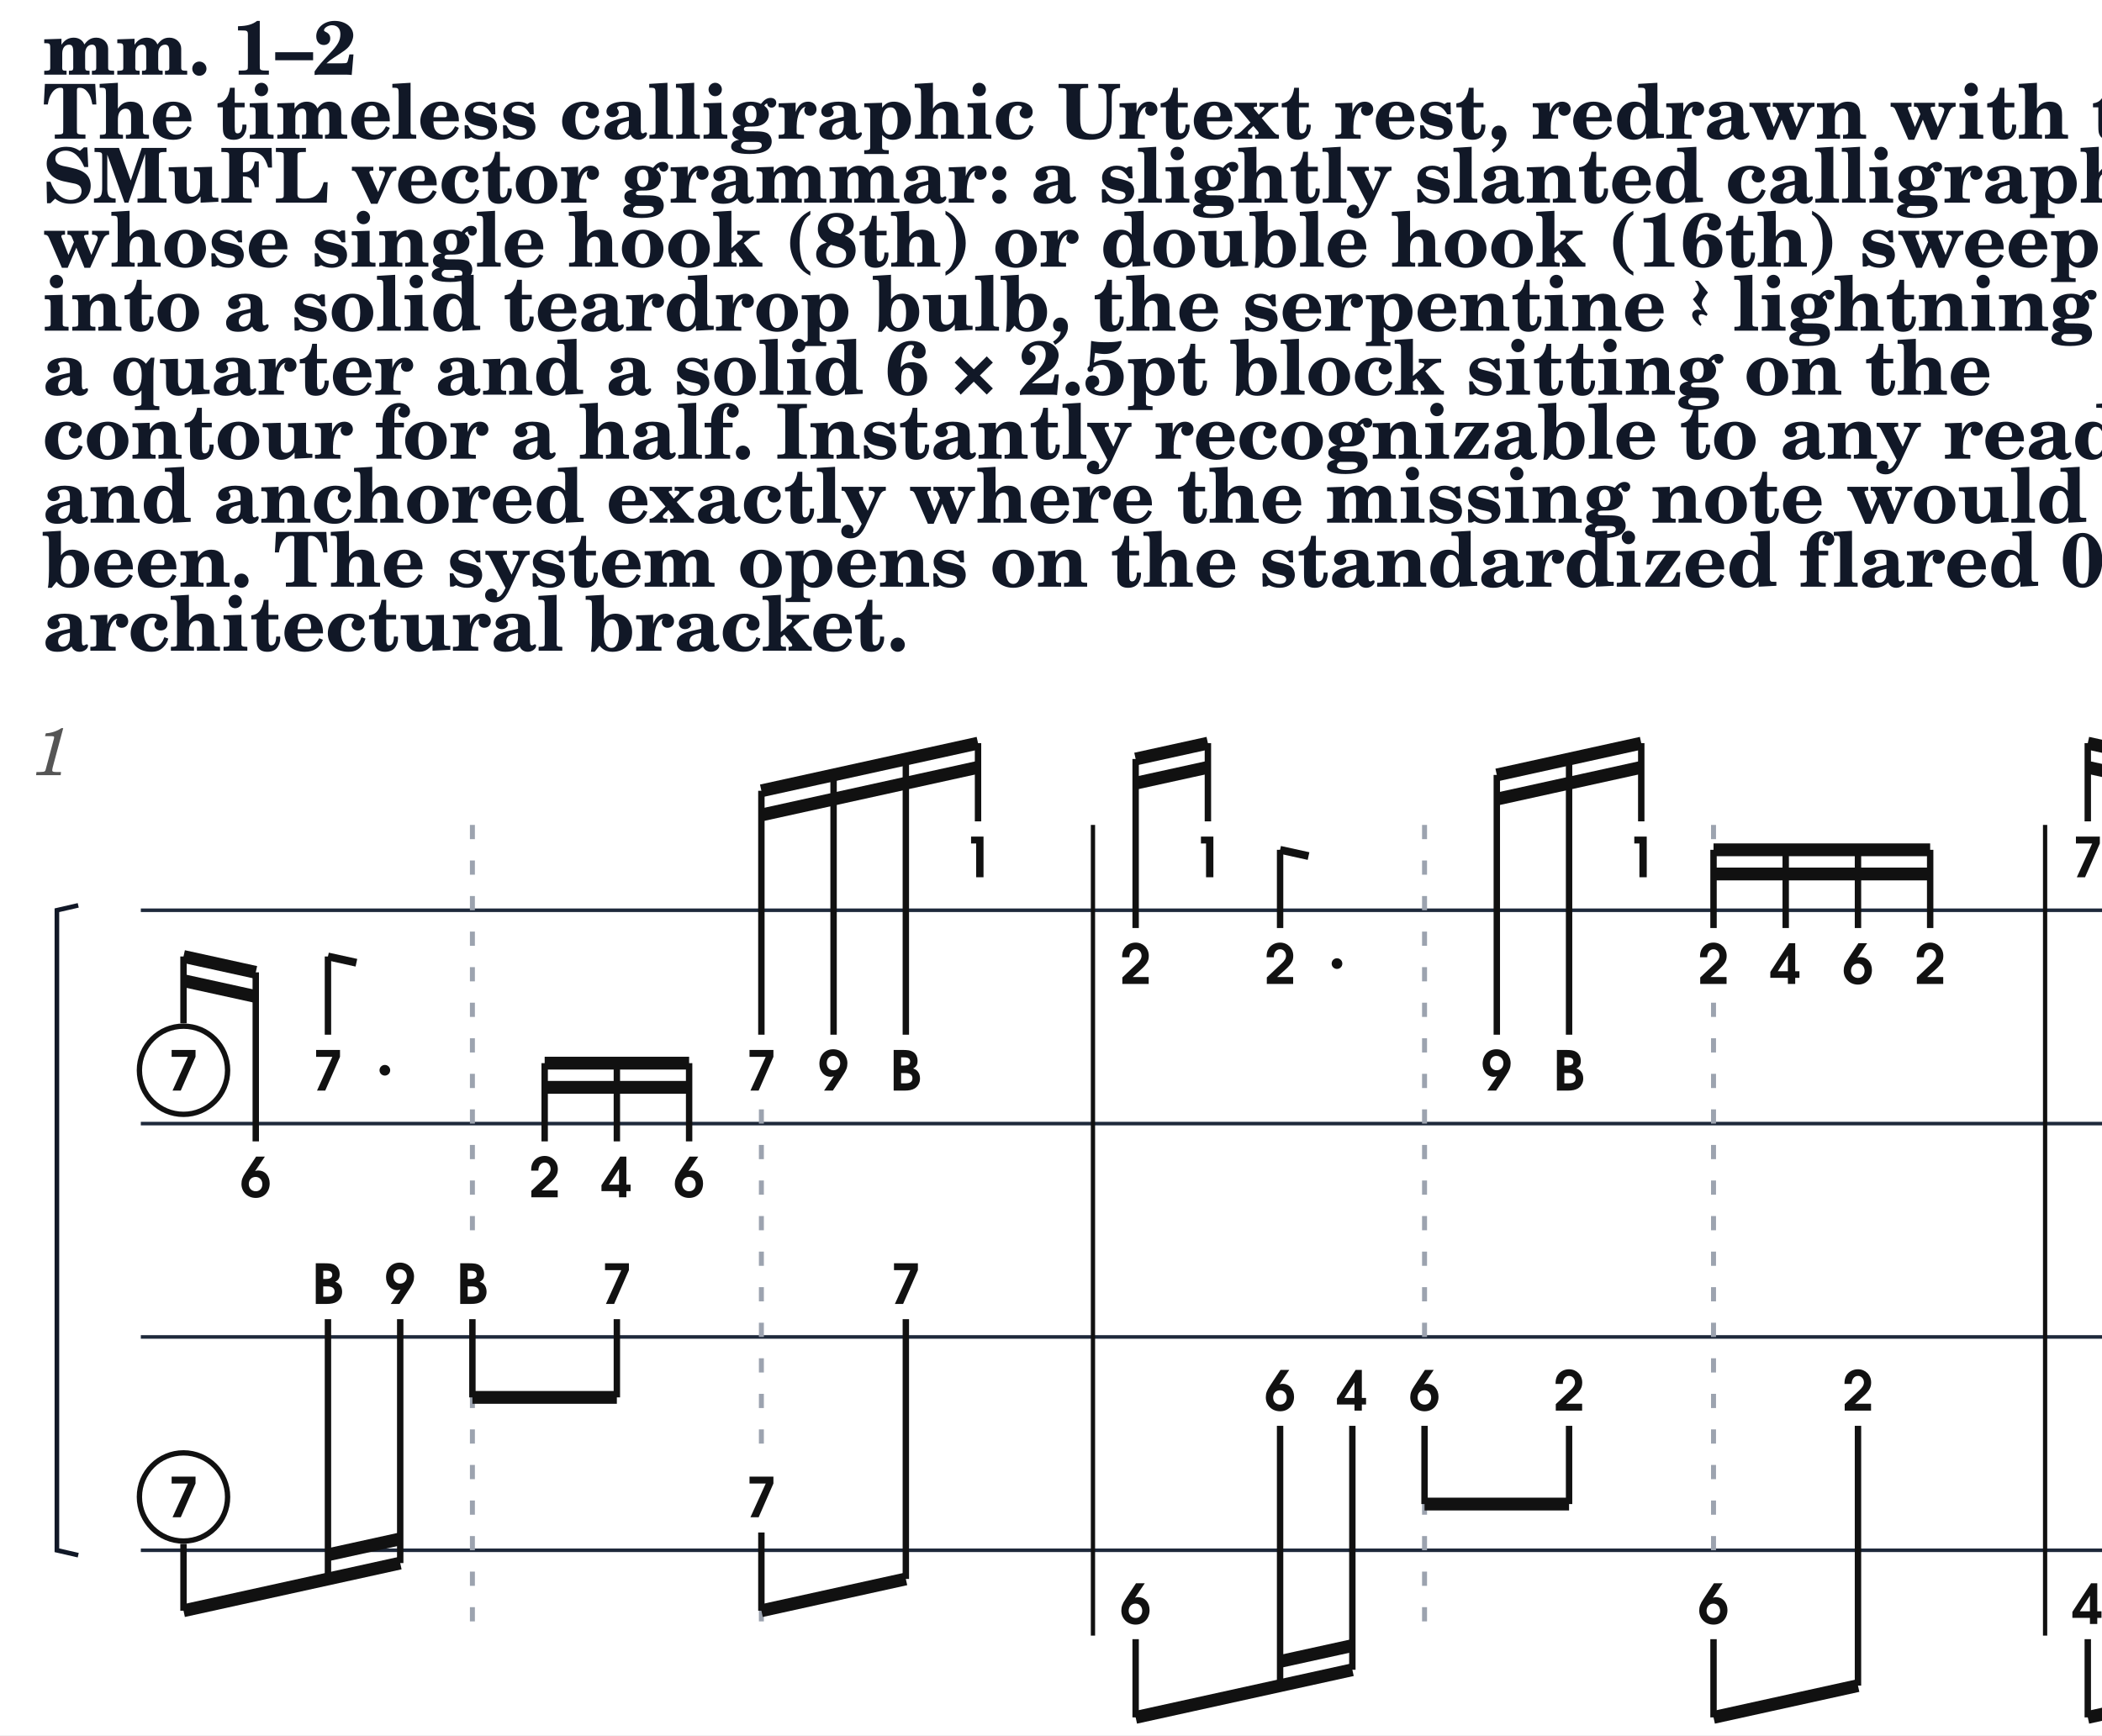
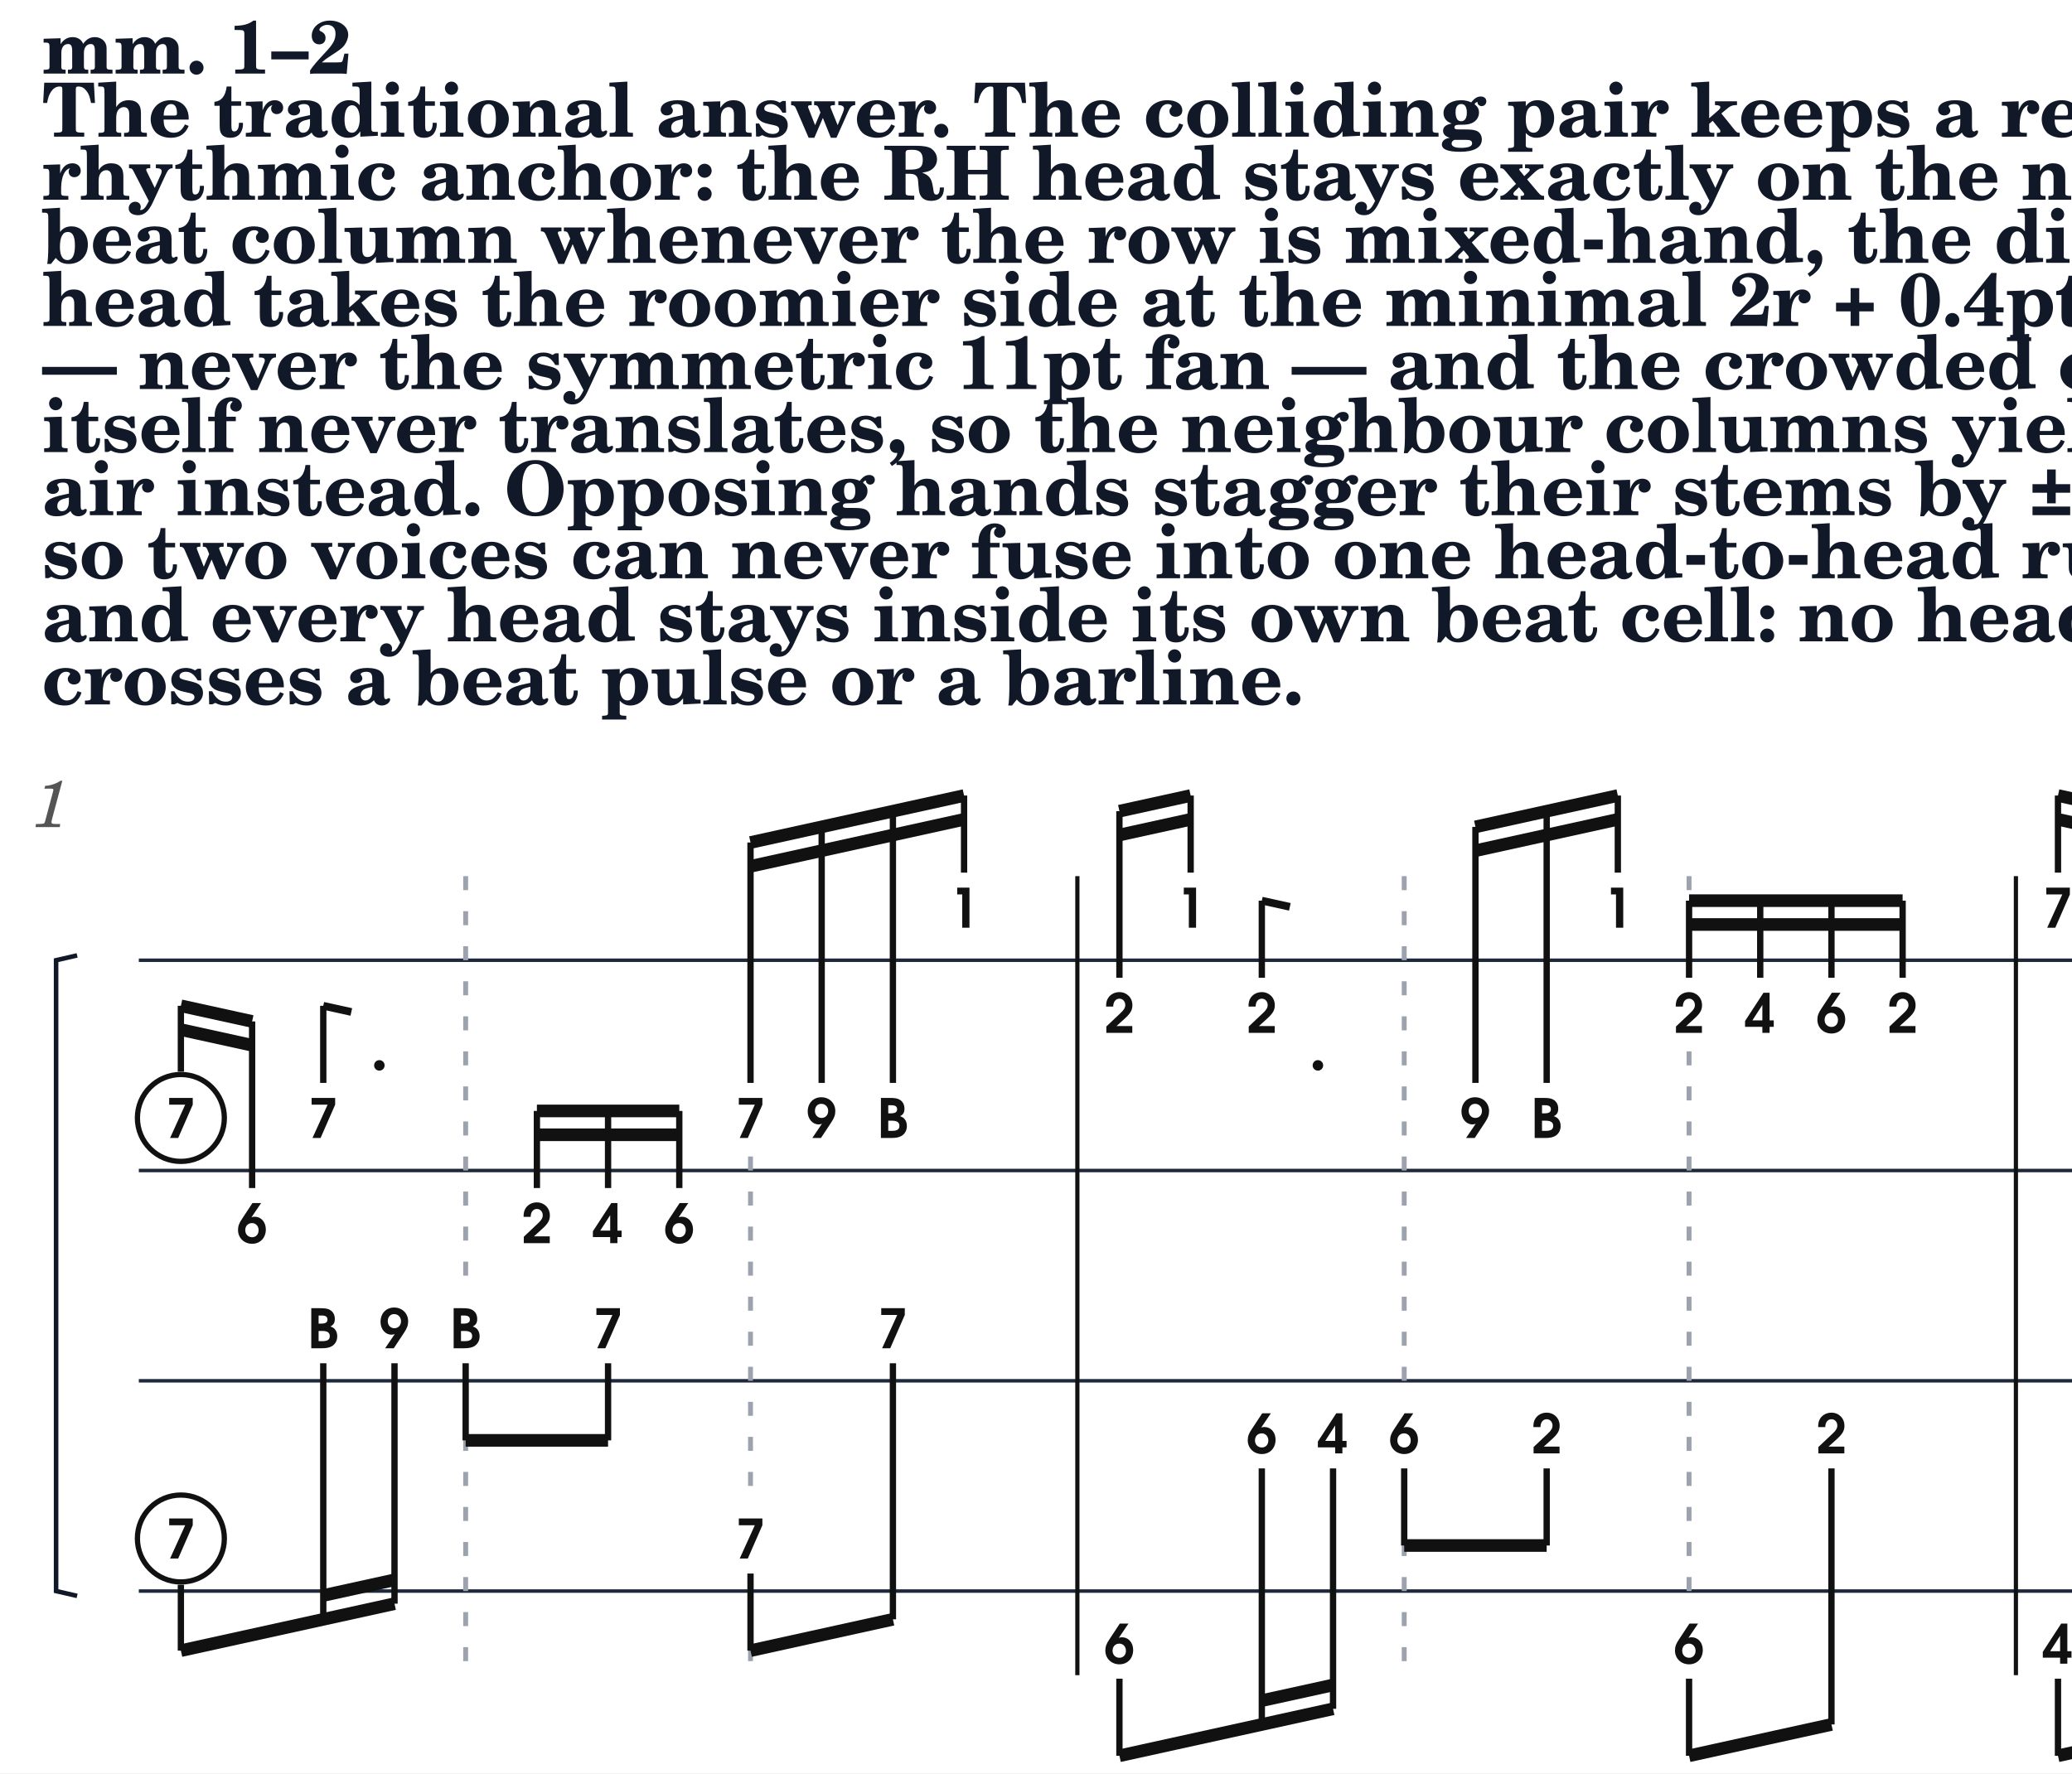
- <svg xmlns="http://www.w3.org/2000/svg" viewBox="16.00 -22.00 295.54 244.00" width="295.54pt" height="244.00pt" style="background:#FFFFFF;">
+ <svg xmlns="http://www.w3.org/2000/svg" viewBox="16.00 -31.00 295.54 253.00" width="295.54pt" height="253.00pt" style="background:#FFFFFF;">
  <defs>
    <style>
      .janko-title { font-family: "Century Schoolbook", "Baskerville", "Liberation Serif", "DejaVu Serif", "Times New Roman", Georgia, serif; font-weight: 600; font-size: 11pt; letter-spacing: 0.3px; fill: #111111; }
      .janko-subtitle { font-family: "Century Schoolbook", "Baskerville", "Liberation Serif", "DejaVu Serif", "Times New Roman", Georgia, serif; font-style: italic; font-size: 8.5pt; fill: #333333; }
      .janko-meta { font-family: "Century Schoolbook", "Baskerville", "Liberation Serif", "DejaVu Serif", "Times New Roman", Georgia, serif; font-style: italic; font-size: 8pt; fill: #222222; }
      .janko-running-head { font-family: "Century Schoolbook", "Baskerville", "Liberation Serif", "DejaVu Serif", "Times New Roman", Georgia, serif; font-style: italic; font-size: 7pt; fill: #555555; }
      .janko-page-num { font-family: "Century Schoolbook", "Baskerville", "Liberation Serif", "DejaVu Serif", "Times New Roman", Georgia, serif; font-style: italic; font-size: 8pt; fill: #666666; font-weight: 400; }
      .janko-measure-num { font-family: "Century Schoolbook", "Baskerville", "Liberation Serif", "DejaVu Serif", "Times New Roman", Georgia, serif; font-style: italic; font-size: 7pt; fill: #555555; font-weight: normal; }
      .janko-octave-label { font-family: "DejaVu Sans Mono", monospace; font-size: 7.5pt; font-weight: bold; fill: #6B7280; }
      .janko-hand-label { font-family: "Century Schoolbook", "Baskerville", "Liberation Serif", "DejaVu Serif", "Times New Roman", Georgia, serif; font-style: italic; font-size: 8pt; fill: #555555; }
      .janko-ts-num { font-family: "Century Schoolbook", "Baskerville", "Liberation Serif", "DejaVu Serif", "Times New Roman", Georgia, serif; font-weight: bold; font-size: 14pt; fill: #111111; text-anchor: middle; }
      .janko-caption { font-family: "Century Schoolbook", "Baskerville", "Liberation Serif", "DejaVu Serif", "Times New Roman", Georgia, serif; font-weight: 600; font-size: 8pt; fill: #111827; }
      .janko-caption-sub { font-family: "Century Schoolbook", "Baskerville", "Liberation Serif", "DejaVu Serif", "Times New Roman", Georgia, serif; font-style: italic; font-size: 7.5pt; fill: #4B5563; }
      .janko-digit { font-family: "URW Gothic", "Century Gothic", "ITC Avant Garde Gothic", "Avant Garde", sans-serif; text-anchor: middle; font-weight: bold; }
    </style>
  </defs>
-   <rect x="16.00" y="-22.00" width="295.54" height="244.00" fill="#FFFFFF" />
-   <text x="22.00" y="-11.50" class="janko-caption" font-size="7.00pt">mm. 1–2</text>
-   <text x="22.00" y="-2.50" class="janko-caption" font-size="7.00pt">The timeless calligraphic Urtext rest, redrawn with true</text>
-   <text x="22.00" y="6.50" class="janko-caption" font-size="7.00pt">SMuFL vector grammar: a slightly slanted calligraphic stem</text>
-   <text x="22.00" y="15.50" class="janko-caption" font-size="7.00pt">whose single hook (8th) or double hook (16th) sweeps left</text>
-   <text x="22.00" y="24.50" class="janko-caption" font-size="7.00pt">into a solid teardrop bulb, the serpentine 𝄽 lightning for</text>
-   <text x="22.00" y="33.50" class="janko-caption" font-size="7.00pt">a quarter and a solid 6 × 2.5pt block sitting on the</text>
-   <text x="22.00" y="42.50" class="janko-caption" font-size="7.00pt">contour for a half. Instantly recognizable to any reader,</text>
-   <text x="22.00" y="51.50" class="janko-caption" font-size="7.00pt">and anchored exactly where the missing note would have</text>
-   <text x="22.00" y="60.50" class="janko-caption" font-size="7.00pt">been. The system opens on the standardized flared 0.65pt</text>
-   <text x="22.00" y="69.50" class="janko-caption" font-size="7.00pt">architectural bracket.</text>
+   <rect x="16.00" y="-31.00" width="295.54" height="253.00" fill="#FFFFFF" />
+   <text x="22.00" y="-20.50" class="janko-caption" font-size="7.00pt">mm. 1–2</text>
+   <text x="22.00" y="-11.50" class="janko-caption" font-size="7.00pt">The traditional answer. The colliding pair keeps a real</text>
+   <text x="22.00" y="-2.50" class="janko-caption" font-size="7.00pt">rhythmic anchor: the RH head stays exactly on the nominal</text>
+   <text x="22.00" y="6.50" class="janko-caption" font-size="7.00pt">beat column whenever the row is mixed-hand, the displaced</text>
+   <text x="22.00" y="15.50" class="janko-caption" font-size="7.00pt">head takes the roomier side at the minimal 2r + 0.4pt flank</text>
+   <text x="22.00" y="24.50" class="janko-caption" font-size="7.00pt">— never the symmetric 11pt fan — and the crowded column</text>
+   <text x="22.00" y="33.50" class="janko-caption" font-size="7.00pt">itself never translates, so the neighbour columns yield the</text>
+   <text x="22.00" y="42.50" class="janko-caption" font-size="7.00pt">air instead. Opposing hands stagger their stems by ±1.2pt,</text>
+   <text x="22.00" y="51.50" class="janko-caption" font-size="7.00pt">so two voices can never fuse into one head-to-head rule,</text>
+   <text x="22.00" y="60.50" class="janko-caption" font-size="7.00pt">and every head stays inside its own beat cell: no head</text>
+   <text x="22.00" y="69.50" class="janko-caption" font-size="7.00pt">crosses a beat pulse or a barline.</text>
  <g class="janko-crop-body">
    <g id="system-1">
      <text class="janko-measure-num" x="25.80" y="87.00" text-anchor="end">1</text>
      <path class="janko-system-bracket" d="M 27.00 105.31 L 24.00 106.00 L 24.00 196.00 L 27.00 196.69" fill="none" stroke="#111827" stroke-width="0.65" stroke-linecap="butt" stroke-linejoin="miter" />
      <g class="janko-staff-lines">
        <line x1="35.80" y1="106.00" x2="571.28" y2="106.00" stroke="#1E293B" stroke-width="0.50" />
        <line x1="35.80" y1="196.00" x2="571.28" y2="196.00" stroke="#1E293B" stroke-width="0.50" />
        <line x1="35.80" y1="136.00" x2="571.28" y2="136.00" stroke="#1E293B" stroke-width="0.50" />
        <line x1="35.80" y1="166.00" x2="571.28" y2="166.00" stroke="#1E293B" stroke-width="0.50" />
      </g>
      <g class="janko-beat-grid">
        <line class="janko-beat-line" x1="82.42" y1="94.00" x2="82.42" y2="208.00" stroke="#9CA3AF" stroke-width="0.70" stroke-dasharray="2,3" />
        <line class="janko-beat-line" x1="123.05" y1="94.00" x2="123.05" y2="208.00" stroke="#9CA3AF" stroke-width="0.70" stroke-dasharray="2,3" />
        <line class="janko-beat-line" x1="216.29" y1="94.00" x2="216.29" y2="208.00" stroke="#9CA3AF" stroke-width="0.70" stroke-dasharray="2,3" />
        <line class="janko-beat-line" x1="256.92" y1="94.00" x2="256.92" y2="208.00" stroke="#9CA3AF" stroke-width="0.70" stroke-dasharray="2,3" />
        <line class="janko-beat-line" x1="350.16" y1="94.00" x2="350.16" y2="208.00" stroke="#9CA3AF" stroke-width="0.70" stroke-dasharray="2,3" />
        <line class="janko-beat-line" x1="390.79" y1="94.00" x2="390.79" y2="208.00" stroke="#9CA3AF" stroke-width="0.70" stroke-dasharray="2,3" />
        <line class="janko-beat-line" x1="484.03" y1="94.00" x2="484.03" y2="208.00" stroke="#9CA3AF" stroke-width="0.70" stroke-dasharray="2,3" />
        <line class="janko-beat-line" x1="524.66" y1="94.00" x2="524.66" y2="208.00" stroke="#9CA3AF" stroke-width="0.70" stroke-dasharray="2,3" />
      </g>
      <g class="janko-barlines">
        <line class="janko-barline" x1="169.67" y1="94.00" x2="169.67" y2="208.00" stroke="#111111" stroke-width="0.60" />
        <line class="janko-barline" x1="303.54" y1="94.00" x2="303.54" y2="208.00" stroke="#111111" stroke-width="0.60" />
        <line class="janko-barline" x1="437.41" y1="94.00" x2="437.41" y2="208.00" stroke="#111111" stroke-width="0.60" />
      </g>
      <g class="janko-notes">
        <g class="janko-beam-group">
          <line class="janko-stem" x1="41.80" y1="195.10" x2="41.80" y2="204.50" stroke="#111111" stroke-width="0.90" />
          <line class="janko-stem" x1="62.11" y1="163.50" x2="62.11" y2="200.03" stroke="#111111" stroke-width="0.90" />
          <line class="janko-stem" x1="72.27" y1="163.50" x2="72.27" y2="197.80" stroke="#111111" stroke-width="0.90" />
          <line class="janko-beam" x1="41.80" y1="204.50" x2="72.27" y2="197.80" stroke="#111111" stroke-width="1.80" stroke-linecap="butt" />
          <line class="janko-beam-secondary" x1="62.11" y1="196.63" x2="72.27" y2="194.40" stroke="#111111" stroke-width="1.80" stroke-linecap="butt" />
        </g>
        <g class="janko-beam-group">
          <line class="janko-stem" x1="41.80" y1="121.90" x2="41.80" y2="112.50" stroke="#111111" stroke-width="0.90" />
          <line class="janko-stem" x1="51.96" y1="138.50" x2="51.96" y2="114.73" stroke="#111111" stroke-width="0.90" />
          <line class="janko-beam" x1="41.80" y1="112.50" x2="51.96" y2="114.73" stroke="#111111" stroke-width="1.80" stroke-linecap="butt" />
          <line class="janko-beam-secondary" x1="41.80" y1="115.90" x2="51.96" y2="118.13" stroke="#111111" stroke-width="1.80" stroke-linecap="butt" />
        </g>
        <g class="janko-beam-group">
          <line class="janko-stem" x1="82.42" y1="163.50" x2="82.42" y2="174.50" stroke="#111111" stroke-width="0.90" />
          <line class="janko-stem" x1="102.73" y1="163.50" x2="102.73" y2="174.50" stroke="#111111" stroke-width="0.90" />
          <line class="janko-beam" x1="82.42" y1="174.50" x2="102.73" y2="174.50" stroke="#111111" stroke-width="1.80" stroke-linecap="butt" />
        </g>
        <g class="janko-beam-group">
          <line class="janko-stem" x1="92.58" y1="138.50" x2="92.58" y2="127.50" stroke="#111111" stroke-width="0.90" />
          <line class="janko-stem" x1="102.73" y1="138.50" x2="102.73" y2="127.50" stroke="#111111" stroke-width="0.90" />
          <line class="janko-stem" x1="112.89" y1="138.50" x2="112.89" y2="127.50" stroke="#111111" stroke-width="0.90" />
          <line class="janko-beam" x1="92.58" y1="127.50" x2="112.89" y2="127.50" stroke="#111111" stroke-width="1.80" stroke-linecap="butt" />
          <line class="janko-beam-secondary" x1="92.58" y1="130.90" x2="112.89" y2="130.90" stroke="#111111" stroke-width="1.80" stroke-linecap="butt" />
        </g>
        <g class="janko-beam-group">
          <line class="janko-stem" x1="123.05" y1="193.50" x2="123.05" y2="204.50" stroke="#111111" stroke-width="0.90" />
          <line class="janko-stem" x1="143.36" y1="163.50" x2="143.36" y2="200.03" stroke="#111111" stroke-width="0.90" />
          <line class="janko-beam" x1="123.05" y1="204.50" x2="143.36" y2="200.03" stroke="#111111" stroke-width="1.80" stroke-linecap="butt" />
        </g>
        <g class="janko-beam-group">
          <line class="janko-stem" x1="123.05" y1="123.50" x2="123.05" y2="89.20" stroke="#111111" stroke-width="0.90" />
          <line class="janko-stem" x1="133.20" y1="123.50" x2="133.20" y2="86.97" stroke="#111111" stroke-width="0.90" />
          <line class="janko-stem" x1="143.36" y1="123.50" x2="143.36" y2="84.73" stroke="#111111" stroke-width="0.90" />
          <line class="janko-stem" x1="153.51" y1="93.50" x2="153.51" y2="82.50" stroke="#111111" stroke-width="0.90" />
          <line class="janko-beam" x1="123.05" y1="89.20" x2="153.51" y2="82.50" stroke="#111111" stroke-width="1.80" stroke-linecap="butt" />
          <line class="janko-beam-secondary" x1="123.05" y1="92.60" x2="153.51" y2="85.90" stroke="#111111" stroke-width="1.80" stroke-linecap="butt" />
        </g>
        <g class="janko-beam-group">
          <line class="janko-stem" x1="175.67" y1="108.50" x2="175.67" y2="84.73" stroke="#111111" stroke-width="0.90" />
          <line class="janko-stem" x1="185.83" y1="93.50" x2="185.83" y2="82.50" stroke="#111111" stroke-width="0.90" />
          <line class="janko-beam" x1="175.67" y1="84.73" x2="185.83" y2="82.50" stroke="#111111" stroke-width="1.80" stroke-linecap="butt" />
          <line class="janko-beam-secondary" x1="175.67" y1="88.13" x2="185.83" y2="85.90" stroke="#111111" stroke-width="1.80" stroke-linecap="butt" />
        </g>
        <g class="janko-beam-group">
          <line class="janko-stem" x1="175.67" y1="208.50" x2="175.67" y2="219.50" stroke="#111111" stroke-width="0.90" />
          <line class="janko-stem" x1="195.98" y1="178.50" x2="195.98" y2="215.03" stroke="#111111" stroke-width="0.90" />
          <line class="janko-stem" x1="206.14" y1="178.50" x2="206.14" y2="212.80" stroke="#111111" stroke-width="0.90" />
          <line class="janko-beam" x1="175.67" y1="219.50" x2="206.14" y2="212.80" stroke="#111111" stroke-width="1.80" stroke-linecap="butt" />
          <line class="janko-beam-secondary" x1="195.98" y1="211.63" x2="206.14" y2="209.40" stroke="#111111" stroke-width="1.80" stroke-linecap="butt" />
        </g>
        <g class="janko-beam-group">
          <line class="janko-stem" x1="216.29" y1="178.50" x2="216.29" y2="189.50" stroke="#111111" stroke-width="0.90" />
          <line class="janko-stem" x1="236.61" y1="178.50" x2="236.61" y2="189.50" stroke="#111111" stroke-width="0.90" />
          <line class="janko-beam" x1="216.29" y1="189.50" x2="236.61" y2="189.50" stroke="#111111" stroke-width="1.80" stroke-linecap="butt" />
        </g>
        <g class="janko-beam-group">
          <line class="janko-stem" x1="226.45" y1="123.50" x2="226.45" y2="86.97" stroke="#111111" stroke-width="0.90" />
          <line class="janko-stem" x1="236.61" y1="123.50" x2="236.61" y2="84.73" stroke="#111111" stroke-width="0.90" />
          <line class="janko-stem" x1="246.76" y1="93.50" x2="246.76" y2="82.50" stroke="#111111" stroke-width="0.90" />
          <line class="janko-beam" x1="226.45" y1="86.97" x2="246.76" y2="82.50" stroke="#111111" stroke-width="1.80" stroke-linecap="butt" />
          <line class="janko-beam-secondary" x1="226.45" y1="90.37" x2="246.76" y2="85.90" stroke="#111111" stroke-width="1.80" stroke-linecap="butt" />
        </g>
        <g class="janko-beam-group">
          <line class="janko-stem" x1="256.92" y1="108.50" x2="256.92" y2="97.50" stroke="#111111" stroke-width="0.90" />
          <line class="janko-stem" x1="267.07" y1="108.50" x2="267.07" y2="97.50" stroke="#111111" stroke-width="0.90" />
          <line class="janko-stem" x1="277.23" y1="108.50" x2="277.23" y2="97.50" stroke="#111111" stroke-width="0.90" />
          <line class="janko-stem" x1="287.38" y1="108.50" x2="287.38" y2="97.50" stroke="#111111" stroke-width="0.90" />
          <line class="janko-beam" x1="256.92" y1="97.50" x2="287.38" y2="97.50" stroke="#111111" stroke-width="1.80" stroke-linecap="butt" />
          <line class="janko-beam-secondary" x1="256.92" y1="100.90" x2="287.38" y2="100.90" stroke="#111111" stroke-width="1.80" stroke-linecap="butt" />
        </g>
        <g class="janko-beam-group">
          <line class="janko-stem" x1="256.92" y1="208.50" x2="256.92" y2="219.50" stroke="#111111" stroke-width="0.90" />
          <line class="janko-stem" x1="277.23" y1="178.50" x2="277.23" y2="215.03" stroke="#111111" stroke-width="0.90" />
          <line class="janko-beam" x1="256.92" y1="219.50" x2="277.23" y2="215.03" stroke="#111111" stroke-width="1.80" stroke-linecap="butt" />
        </g>
        <g class="janko-beam-group">
          <line class="janko-stem" x1="309.54" y1="208.50" x2="309.54" y2="219.50" stroke="#111111" stroke-width="0.90" />
          <line class="janko-stem" x1="329.85" y1="178.50" x2="329.85" y2="215.03" stroke="#111111" stroke-width="0.90" />
          <line class="janko-stem" x1="340.01" y1="178.50" x2="340.01" y2="212.80" stroke="#111111" stroke-width="0.90" />
          <line class="janko-beam" x1="309.54" y1="219.50" x2="340.01" y2="212.80" stroke="#111111" stroke-width="1.80" stroke-linecap="butt" />
          <line class="janko-beam-secondary" x1="329.85" y1="211.63" x2="340.01" y2="209.40" stroke="#111111" stroke-width="1.80" stroke-linecap="butt" />
        </g>
        <g class="janko-beam-group">
          <line class="janko-stem" x1="309.54" y1="93.50" x2="309.54" y2="82.50" stroke="#111111" stroke-width="0.90" />
          <line class="janko-stem" x1="319.70" y1="108.50" x2="319.70" y2="84.73" stroke="#111111" stroke-width="0.90" />
          <line class="janko-beam" x1="309.54" y1="82.50" x2="319.70" y2="84.73" stroke="#111111" stroke-width="1.80" stroke-linecap="butt" />
          <line class="janko-beam-secondary" x1="309.54" y1="85.90" x2="319.70" y2="88.13" stroke="#111111" stroke-width="1.80" stroke-linecap="butt" />
        </g>
        <g class="janko-beam-group">
          <line class="janko-stem" x1="350.16" y1="178.50" x2="350.16" y2="189.50" stroke="#111111" stroke-width="0.90" />
          <line class="janko-stem" x1="370.48" y1="163.50" x2="370.48" y2="185.03" stroke="#111111" stroke-width="0.90" />
          <line class="janko-beam" x1="350.16" y1="189.50" x2="370.48" y2="185.03" stroke="#111111" stroke-width="1.80" stroke-linecap="butt" />
        </g>
        <g class="janko-beam-group">
          <line class="janko-stem" x1="360.32" y1="108.50" x2="360.32" y2="97.50" stroke="#111111" stroke-width="0.90" />
          <line class="janko-stem" x1="370.48" y1="108.50" x2="370.48" y2="97.50" stroke="#111111" stroke-width="0.90" />
          <line class="janko-stem" x1="380.63" y1="108.50" x2="380.63" y2="97.50" stroke="#111111" stroke-width="0.90" />
          <line class="janko-beam" x1="360.32" y1="97.50" x2="380.63" y2="97.50" stroke="#111111" stroke-width="1.80" stroke-linecap="butt" />
          <line class="janko-beam-secondary" x1="360.32" y1="100.90" x2="380.63" y2="100.90" stroke="#111111" stroke-width="1.80" stroke-linecap="butt" />
        </g>
        <g class="janko-beam-group">
          <line class="janko-stem" x1="390.79" y1="93.50" x2="390.79" y2="82.50" stroke="#111111" stroke-width="0.90" />
          <line class="janko-stem" x1="400.94" y1="108.50" x2="400.94" y2="84.73" stroke="#111111" stroke-width="0.90" />
-           <line class="janko-stem" x1="416.60" y1="123.50" x2="416.60" y2="88.18" stroke="#111111" stroke-width="0.90" />
-           <line class="janko-stem" x1="426.20" y1="123.50" x2="426.20" y2="90.29" stroke="#111111" stroke-width="0.90" />
-           <line class="janko-beam" x1="390.79" y1="82.50" x2="426.20" y2="90.29" stroke="#111111" stroke-width="1.80" stroke-linecap="butt" />
-           <line class="janko-beam-secondary" x1="390.79" y1="85.90" x2="426.20" y2="93.69" stroke="#111111" stroke-width="1.80" stroke-linecap="butt" />
+           <line class="janko-stem" x1="411.10" y1="123.50" x2="411.10" y2="86.97" stroke="#111111" stroke-width="0.90" />
+           <line class="janko-stem" x1="430.70" y1="123.50" x2="430.70" y2="91.28" stroke="#111111" stroke-width="0.90" />
+           <line class="janko-beam" x1="390.79" y1="82.50" x2="430.70" y2="91.28" stroke="#111111" stroke-width="1.80" stroke-linecap="butt" />
+           <line class="janko-beam-secondary" x1="390.79" y1="85.90" x2="430.70" y2="94.68" stroke="#111111" stroke-width="1.80" stroke-linecap="butt" />
        </g>
        <g class="janko-beam-group">
          <line class="janko-stem" x1="390.79" y1="193.50" x2="390.79" y2="204.50" stroke="#111111" stroke-width="0.90" />
-           <line class="janko-stem" x1="405.60" y1="133.50" x2="405.60" y2="201.24" stroke="#111111" stroke-width="0.90" />
-           <line class="janko-beam" x1="390.79" y1="204.50" x2="405.60" y2="201.24" stroke="#111111" stroke-width="1.80" stroke-linecap="butt" />
+           <line class="janko-stem" x1="421.10" y1="133.50" x2="421.10" y2="197.83" stroke="#111111" stroke-width="0.90" />
+           <line class="janko-beam" x1="390.79" y1="204.50" x2="421.10" y2="197.83" stroke="#111111" stroke-width="1.80" stroke-linecap="butt" />
        </g>
        <g class="janko-beam-group">
          <line class="janko-stem" x1="443.41" y1="178.50" x2="443.41" y2="189.50" stroke="#111111" stroke-width="0.90" />
          <line class="janko-stem" x1="463.72" y1="178.50" x2="463.72" y2="189.50" stroke="#111111" stroke-width="0.90" />
          <line class="janko-stem" x1="473.88" y1="178.50" x2="473.88" y2="189.50" stroke="#111111" stroke-width="0.90" />
          <line class="janko-beam" x1="443.41" y1="189.50" x2="473.88" y2="189.50" stroke="#111111" stroke-width="1.80" stroke-linecap="butt" />
          <line class="janko-beam-secondary" x1="463.72" y1="186.10" x2="473.88" y2="186.10" stroke="#111111" stroke-width="1.80" stroke-linecap="butt" />
        </g>
        <g class="janko-beam-group">
          <line class="janko-stem" x1="443.41" y1="138.50" x2="443.41" y2="119.20" stroke="#111111" stroke-width="0.90" />
          <line class="janko-stem" x1="453.57" y1="138.50" x2="453.57" y2="116.97" stroke="#111111" stroke-width="0.90" />
          <line class="janko-stem" x1="463.72" y1="138.50" x2="463.72" y2="114.73" stroke="#111111" stroke-width="0.90" />
          <line class="janko-stem" x1="473.88" y1="123.50" x2="473.88" y2="112.50" stroke="#111111" stroke-width="0.90" />
          <line class="janko-beam" x1="443.41" y1="119.20" x2="473.88" y2="112.50" stroke="#111111" stroke-width="1.80" stroke-linecap="butt" />
          <line class="janko-beam-secondary" x1="443.41" y1="122.60" x2="473.88" y2="115.90" stroke="#111111" stroke-width="1.80" stroke-linecap="butt" />
        </g>
        <g class="janko-beam-group">
          <line class="janko-stem" x1="484.03" y1="138.50" x2="484.03" y2="125.27" stroke="#111111" stroke-width="0.90" />
          <line class="janko-stem" x1="494.19" y1="138.50" x2="494.19" y2="127.50" stroke="#111111" stroke-width="0.90" />
          <line class="janko-stem" x1="504.35" y1="153.50" x2="504.35" y2="129.73" stroke="#111111" stroke-width="0.90" />
          <line class="janko-stem" x1="514.50" y1="153.50" x2="514.50" y2="131.97" stroke="#111111" stroke-width="0.90" />
          <line class="janko-beam" x1="484.03" y1="125.27" x2="514.50" y2="131.97" stroke="#111111" stroke-width="1.80" stroke-linecap="butt" />
          <line class="janko-beam-secondary" x1="484.03" y1="128.67" x2="514.50" y2="135.37" stroke="#111111" stroke-width="1.80" stroke-linecap="butt" />
        </g>
        <g class="janko-beam-group">
          <line class="janko-stem" x1="484.03" y1="178.50" x2="484.03" y2="189.50" stroke="#111111" stroke-width="0.90" />
          <line class="janko-stem" x1="504.35" y1="178.50" x2="504.35" y2="189.50" stroke="#111111" stroke-width="0.90" />
          <line class="janko-beam" x1="484.03" y1="189.50" x2="504.35" y2="189.50" stroke="#111111" stroke-width="1.80" stroke-linecap="butt" />
        </g>
        <g class="janko-beam-group">
          <line class="janko-stem" x1="524.66" y1="208.50" x2="524.66" y2="219.50" stroke="#111111" stroke-width="0.90" />
          <line class="janko-stem" x1="544.97" y1="178.50" x2="544.97" y2="215.03" stroke="#111111" stroke-width="0.90" />
          <line class="janko-beam" x1="524.66" y1="219.50" x2="544.97" y2="215.03" stroke="#111111" stroke-width="1.80" stroke-linecap="butt" />
        </g>
        <g class="janko-beam-group">
          <line class="janko-stem" x1="524.66" y1="168.50" x2="524.66" y2="144.73" stroke="#111111" stroke-width="0.90" />
          <line class="janko-stem" x1="534.81" y1="153.50" x2="534.81" y2="142.50" stroke="#111111" stroke-width="0.90" />
          <line class="janko-beam" x1="524.66" y1="144.73" x2="534.81" y2="142.50" stroke="#111111" stroke-width="1.80" stroke-linecap="butt" />
          <line class="janko-beam-secondary" x1="524.66" y1="148.13" x2="534.81" y2="145.90" stroke="#111111" stroke-width="1.80" stroke-linecap="butt" />
        </g>
        <line class="janko-stem" x1="62.11" y1="123.50" x2="62.11" y2="112.50" stroke="#111111" stroke-width="0.90" />
        <line class="janko-flag" data-stem-x="62.11" data-flag-index="1" x1="62.11" y1="112.50" x2="66.11" y2="113.38" stroke="#111111" stroke-width="1.10" stroke-linecap="butt" data-subdivision-style="kinetic-tab-beam" />
-         <circle class="janko-augmentation-dot" cx="70.11" cy="128.50" r="0.75" fill="#111111" />
+         <circle class="janko-augmentation-dot" cx="70.11" cy="121.00" r="0.75" fill="#111111" />
        <line class="janko-stem" x1="195.98" y1="108.50" x2="195.98" y2="97.50" stroke="#111111" stroke-width="0.90" />
        <line class="janko-flag" data-stem-x="195.98" data-flag-index="1" x1="195.98" y1="97.50" x2="199.98" y2="98.38" stroke="#111111" stroke-width="1.10" stroke-linecap="butt" data-subdivision-style="kinetic-tab-beam" />
-         <circle class="janko-augmentation-dot" cx="203.98" cy="113.50" r="0.75" fill="#111111" />
+         <circle class="janko-augmentation-dot" cx="203.98" cy="121.00" r="0.75" fill="#111111" />
        <line class="janko-stem" x1="329.85" y1="93.50" x2="329.85" y2="82.50" stroke="#111111" stroke-width="0.90" />
        <line class="janko-flag" data-stem-x="329.85" data-flag-index="1" x1="329.85" y1="82.50" x2="333.85" y2="83.38" stroke="#111111" stroke-width="1.10" stroke-linecap="butt" data-subdivision-style="kinetic-tab-beam" />
-         <circle class="janko-augmentation-dot" cx="337.85" cy="98.50" r="0.75" fill="#111111" />
+         <circle class="janko-augmentation-dot" cx="337.85" cy="91.00" r="0.75" fill="#111111" />
        <line class="janko-stem" x1="555.12" y1="168.50" x2="555.12" y2="157.50" stroke="#111111" stroke-width="0.90" />
        <line class="janko-flag" data-stem-x="555.12" data-flag-index="1" x1="555.12" y1="157.50" x2="559.12" y2="158.38" stroke="#111111" stroke-width="1.10" stroke-linecap="butt" data-subdivision-style="kinetic-tab-beam" />
        <line class="janko-flag" data-stem-x="555.12" data-flag-index="2" x1="555.12" y1="160.90" x2="559.12" y2="161.78" stroke="#111111" stroke-width="1.10" stroke-linecap="butt" data-subdivision-style="kinetic-tab-beam" />
-         <g class="janko-rest-group" data-rest-tick="552" data-rest-value="sixteenth" data-rest-hand="RH" data-rest-style="classical-urtext">
-           <path class="janko-rest-stem-line" d="M 545.77 155.68 L 544.17 167.08" fill="none" stroke="#111111" stroke-width="0.90" stroke-linecap="butt" />
-           <path class="janko-rest-hook" d="M 545.77 155.68 C 543.43 154.98 541.23 156.59 542.33 158.28" fill="none" stroke="#111111" stroke-width="0.90" stroke-linecap="round" stroke-linejoin="round" />
-           <circle class="janko-rest-hook-bulb" cx="542.33" cy="158.28" r="0.70" fill="#111111" stroke="none" />
-           <path class="janko-rest-hook" d="M 545.77 159.08 C 543.43 158.38 541.23 159.99 542.33 161.68" fill="none" stroke="#111111" stroke-width="0.90" stroke-linecap="round" stroke-linejoin="round" />
-           <circle class="janko-rest-hook-bulb" cx="542.33" cy="161.68" r="0.70" fill="#111111" stroke="none" />
+         <g class="janko-rest-group" data-rest-tick="552" data-rest-value="sixteenth" data-rest-hand="RH" data-rest-style="kinetic-monoline">
+           <line class="janko-rest-stem" x1="544.97" y1="154.28" x2="544.97" y2="166.28" stroke="#111111" stroke-width="0.90" stroke-linecap="butt" />
+           <line class="janko-rest-tab" data-rest-tab="1" x1="544.97" y1="154.28" x2="548.97" y2="155.16" stroke="#111111" stroke-width="0.90" stroke-linecap="butt" />
+           <line class="janko-rest-tab" data-rest-tab="2" x1="544.97" y1="157.68" x2="548.97" y2="158.56" stroke="#111111" stroke-width="0.90" stroke-linecap="butt" />
        </g>
        <circle class="janko-halo" cx="41.80" cy="188.50" r="6.20" fill="none" stroke="#111111" stroke-width="0.75" />
        <circle class="janko-knockout" cx="41.80" cy="188.50" r="4.80" fill="#FFFFFF" />
        <text class="janko-digit" x="41.80" y="191.36" font-weight="700" font-size="5.8pt" fill="#111111">7</text>
        <circle class="janko-halo" cx="41.80" cy="128.50" r="6.20" fill="none" stroke="#111111" stroke-width="0.75" />
        <circle class="janko-knockout" cx="41.80" cy="128.50" r="4.80" fill="#FFFFFF" />
        <text class="janko-digit" x="41.80" y="131.36" font-weight="700" font-size="5.8pt" fill="#111111">7</text>
        <circle class="janko-knockout" cx="51.96" cy="143.50" r="4.80" fill="#FFFFFF" />
        <text class="janko-digit" x="51.96" y="146.36" font-weight="800" font-size="5.8pt" fill="#111111">6</text>
        <circle class="janko-knockout" cx="62.11" cy="128.50" r="4.80" fill="#FFFFFF" />
        <text class="janko-digit" x="62.11" y="131.36" font-weight="700" font-size="5.8pt" fill="#111111">7</text>
        <circle class="janko-knockout" cx="62.11" cy="158.50" r="4.80" fill="#FFFFFF" />
        <text class="janko-digit" x="62.11" y="161.36" font-weight="700" font-size="5.8pt" fill="#111111">B</text>
        <circle class="janko-knockout" cx="72.27" cy="158.50" r="4.80" fill="#FFFFFF" />
        <text class="janko-digit" x="72.27" y="161.36" font-weight="700" font-size="5.8pt" fill="#111111">9</text>
        <circle class="janko-knockout" cx="82.42" cy="158.50" r="4.80" fill="#FFFFFF" />
        <text class="janko-digit" x="82.42" y="161.36" font-weight="700" font-size="5.8pt" fill="#111111">B</text>
        <circle class="janko-knockout" cx="92.58" cy="143.50" r="4.80" fill="#FFFFFF" />
        <text class="janko-digit" x="92.58" y="146.36" font-weight="800" font-size="5.8pt" fill="#111111">2</text>
        <circle class="janko-knockout" cx="102.73" cy="143.50" r="4.80" fill="#FFFFFF" />
        <text class="janko-digit" x="102.73" y="146.36" font-weight="800" font-size="5.8pt" fill="#111111">4</text>
        <circle class="janko-knockout" cx="102.73" cy="158.50" r="4.80" fill="#FFFFFF" />
        <text class="janko-digit" x="102.73" y="161.36" font-weight="700" font-size="5.8pt" fill="#111111">7</text>
        <circle class="janko-knockout" cx="112.89" cy="143.50" r="4.80" fill="#FFFFFF" />
        <text class="janko-digit" x="112.89" y="146.36" font-weight="800" font-size="5.8pt" fill="#111111">6</text>
        <circle class="janko-knockout" cx="123.05" cy="188.50" r="4.80" fill="#FFFFFF" />
        <text class="janko-digit" x="123.05" y="191.36" font-weight="700" font-size="5.8pt" fill="#111111">7</text>
        <circle class="janko-knockout" cx="123.05" cy="128.50" r="4.80" fill="#FFFFFF" />
        <text class="janko-digit" x="123.05" y="131.36" font-weight="700" font-size="5.8pt" fill="#111111">7</text>
        <circle class="janko-knockout" cx="133.20" cy="128.50" r="4.80" fill="#FFFFFF" />
        <text class="janko-digit" x="133.20" y="131.36" font-weight="700" font-size="5.8pt" fill="#111111">9</text>
        <circle class="janko-knockout" cx="143.36" cy="158.50" r="4.80" fill="#FFFFFF" />
        <text class="janko-digit" x="143.36" y="161.36" font-weight="700" font-size="5.8pt" fill="#111111">7</text>
        <circle class="janko-knockout" cx="143.36" cy="128.50" r="4.80" fill="#FFFFFF" />
        <text class="janko-digit" x="143.36" y="131.36" font-weight="700" font-size="5.8pt" fill="#111111">B</text>
        <circle class="janko-knockout" cx="153.51" cy="98.50" r="4.80" fill="#FFFFFF" />
        <text class="janko-digit" x="153.51" y="101.36" font-weight="700" font-size="5.8pt" fill="#111111">1</text>
        <circle class="janko-knockout" cx="175.67" cy="113.50" r="4.80" fill="#FFFFFF" />
        <text class="janko-digit" x="175.67" y="116.36" font-weight="800" font-size="5.8pt" fill="#111111">2</text>
        <circle class="janko-knockout" cx="175.67" cy="203.50" r="4.80" fill="#FFFFFF" />
        <text class="janko-digit" x="175.67" y="206.36" font-weight="800" font-size="5.8pt" fill="#111111">6</text>
        <circle class="janko-knockout" cx="185.83" cy="98.50" r="4.80" fill="#FFFFFF" />
        <text class="janko-digit" x="185.83" y="101.36" font-weight="700" font-size="5.8pt" fill="#111111">1</text>
        <circle class="janko-knockout" cx="195.98" cy="113.50" r="4.80" fill="#FFFFFF" />
        <text class="janko-digit" x="195.98" y="116.36" font-weight="800" font-size="5.8pt" fill="#111111">2</text>
        <circle class="janko-knockout" cx="195.98" cy="173.50" r="4.80" fill="#FFFFFF" />
        <text class="janko-digit" x="195.98" y="176.36" font-weight="800" font-size="5.8pt" fill="#111111">6</text>
        <circle class="janko-knockout" cx="206.14" cy="173.50" r="4.80" fill="#FFFFFF" />
        <text class="janko-digit" x="206.14" y="176.36" font-weight="800" font-size="5.8pt" fill="#111111">4</text>
        <circle class="janko-knockout" cx="216.29" cy="173.50" r="4.80" fill="#FFFFFF" />
        <text class="janko-digit" x="216.29" y="176.36" font-weight="800" font-size="5.8pt" fill="#111111">6</text>
        <circle class="janko-knockout" cx="226.45" cy="128.50" r="4.80" fill="#FFFFFF" />
        <text class="janko-digit" x="226.45" y="131.36" font-weight="700" font-size="5.8pt" fill="#111111">9</text>
        <circle class="janko-knockout" cx="236.61" cy="173.50" r="4.80" fill="#FFFFFF" />
        <text class="janko-digit" x="236.61" y="176.36" font-weight="800" font-size="5.8pt" fill="#111111">2</text>
        <circle class="janko-knockout" cx="236.61" cy="128.50" r="4.80" fill="#FFFFFF" />
        <text class="janko-digit" x="236.61" y="131.36" font-weight="700" font-size="5.8pt" fill="#111111">B</text>
        <circle class="janko-knockout" cx="246.76" cy="98.50" r="4.80" fill="#FFFFFF" />
        <text class="janko-digit" x="246.76" y="101.36" font-weight="700" font-size="5.8pt" fill="#111111">1</text>
        <circle class="janko-knockout" cx="256.92" cy="113.50" r="4.80" fill="#FFFFFF" />
        <text class="janko-digit" x="256.92" y="116.36" font-weight="800" font-size="5.8pt" fill="#111111">2</text>
        <circle class="janko-knockout" cx="256.92" cy="203.50" r="4.80" fill="#FFFFFF" />
        <text class="janko-digit" x="256.92" y="206.36" font-weight="800" font-size="5.8pt" fill="#111111">6</text>
        <circle class="janko-knockout" cx="267.07" cy="113.50" r="4.80" fill="#FFFFFF" />
        <text class="janko-digit" x="267.07" y="116.36" font-weight="800" font-size="5.8pt" fill="#111111">4</text>
        <circle class="janko-knockout" cx="277.23" cy="173.50" r="4.80" fill="#FFFFFF" />
        <text class="janko-digit" x="277.23" y="176.36" font-weight="800" font-size="5.8pt" fill="#111111">2</text>
        <circle class="janko-knockout" cx="277.23" cy="113.50" r="4.80" fill="#FFFFFF" />
        <text class="janko-digit" x="277.23" y="116.36" font-weight="800" font-size="5.8pt" fill="#111111">6</text>
        <circle class="janko-knockout" cx="287.38" cy="113.50" r="4.80" fill="#FFFFFF" />
        <text class="janko-digit" x="287.38" y="116.36" font-weight="800" font-size="5.8pt" fill="#111111">2</text>
        <circle class="janko-knockout" cx="309.54" cy="203.50" r="4.80" fill="#FFFFFF" />
        <text class="janko-digit" x="309.54" y="206.36" font-weight="800" font-size="5.8pt" fill="#111111">4</text>
        <circle class="janko-knockout" cx="309.54" cy="98.50" r="4.80" fill="#FFFFFF" />
        <text class="janko-digit" x="309.54" y="101.36" font-weight="700" font-size="5.8pt" fill="#111111">7</text>
        <circle class="janko-knockout" cx="319.70" cy="113.50" r="4.80" fill="#FFFFFF" />
        <text class="janko-digit" x="319.70" y="116.36" font-weight="800" font-size="5.8pt" fill="#111111">6</text>
        <circle class="janko-knockout" cx="329.85" cy="173.50" r="4.80" fill="#FFFFFF" />
        <text class="janko-digit" x="329.85" y="176.36" font-weight="800" font-size="5.8pt" fill="#111111">4</text>
        <circle class="janko-knockout" cx="329.85" cy="98.50" r="4.80" fill="#FFFFFF" />
        <text class="janko-digit" x="329.85" y="101.36" font-weight="700" font-size="5.8pt" fill="#111111">7</text>
        <circle class="janko-knockout" cx="340.01" cy="173.50" r="4.80" fill="#FFFFFF" />
        <text class="janko-digit" x="340.01" y="176.36" font-weight="800" font-size="5.8pt" fill="#111111">2</text>
        <circle class="janko-knockout" cx="350.16" cy="173.50" r="4.80" fill="#FFFFFF" />
        <text class="janko-digit" x="350.16" y="176.36" font-weight="800" font-size="5.8pt" fill="#111111">4</text>
        <circle class="janko-knockout" cx="360.32" cy="113.50" r="4.80" fill="#FFFFFF" />
        <text class="janko-digit" x="360.32" y="116.36" font-weight="800" font-size="5.8pt" fill="#111111">6</text>
        <circle class="janko-knockout" cx="370.48" cy="113.50" r="4.80" fill="#FFFFFF" />
        <text class="janko-digit" x="370.48" y="116.36" font-weight="800" font-size="5.8pt" fill="#111111">4</text>
        <circle class="janko-knockout" cx="370.48" cy="158.50" r="4.80" fill="#FFFFFF" />
        <text class="janko-digit" x="370.48" y="161.36" font-weight="700" font-size="5.8pt" fill="#111111">7</text>
        <circle class="janko-knockout" cx="380.63" cy="113.50" r="4.80" fill="#FFFFFF" />
        <text class="janko-digit" x="380.63" y="116.36" font-weight="800" font-size="5.8pt" fill="#111111">2</text>
        <circle class="janko-knockout" cx="390.79" cy="98.50" r="4.80" fill="#FFFFFF" />
        <text class="janko-digit" x="390.79" y="101.36" font-weight="700" font-size="5.8pt" fill="#111111">1</text>
        <circle class="janko-knockout" cx="390.79" cy="188.50" r="4.80" fill="#FFFFFF" />
        <text class="janko-digit" x="390.79" y="191.36" font-weight="700" font-size="5.8pt" fill="#111111">9</text>
        <circle class="janko-knockout" cx="400.94" cy="113.50" r="4.80" fill="#FFFFFF" />
        <text class="janko-digit" x="400.94" y="116.36" font-weight="800" font-size="5.8pt" fill="#111111">4</text>
-         <circle class="janko-knockout" cx="405.60" cy="128.50" r="4.80" fill="#FFFFFF" />
-         <text class="janko-digit" x="405.60" y="131.36" font-weight="700" font-size="5.8pt" fill="#111111">1</text>
-         <circle class="janko-knockout" cx="416.60" cy="128.50" r="4.80" fill="#FFFFFF" />
-         <text class="janko-digit" x="416.60" y="131.36" font-weight="700" font-size="5.8pt" fill="#111111">9</text>
-         <circle class="janko-knockout" cx="426.20" cy="128.50" r="4.80" fill="#FFFFFF" />
-         <text class="janko-digit" x="426.20" y="131.36" font-weight="700" font-size="5.8pt" fill="#111111">7</text>
+         <circle class="janko-knockout" cx="421.10" cy="128.50" r="4.80" fill="#FFFFFF" />
+         <text class="janko-digit" x="421.10" y="131.36" font-weight="700" font-size="5.8pt" fill="#111111">1</text>
+         <circle class="janko-knockout" cx="411.10" cy="128.50" r="4.80" fill="#FFFFFF" />
+         <text class="janko-digit" x="411.10" y="131.36" font-weight="700" font-size="5.8pt" fill="#111111">9</text>
+         <circle class="janko-knockout" cx="430.70" cy="128.50" r="4.80" fill="#FFFFFF" />
+         <text class="janko-digit" x="430.70" y="131.36" font-weight="700" font-size="5.8pt" fill="#111111">7</text>
        <circle class="janko-knockout" cx="443.41" cy="173.50" r="4.80" fill="#FFFFFF" />
        <text class="janko-digit" x="443.41" y="176.36" font-weight="800" font-size="5.8pt" fill="#111111">2</text>
        <circle class="janko-knockout" cx="443.41" cy="143.50" r="4.80" fill="#FFFFFF" />
        <text class="janko-digit" x="443.41" y="146.36" font-weight="800" font-size="5.8pt" fill="#111111">6</text>
        <circle class="janko-knockout" cx="453.57" cy="143.50" r="4.80" fill="#FFFFFF" />
        <text class="janko-digit" x="453.57" y="146.36" font-weight="800" font-size="5.8pt" fill="#111111">4</text>
        <circle class="janko-knockout" cx="463.72" cy="143.50" r="4.80" fill="#FFFFFF" />
        <text class="janko-digit" x="463.72" y="146.36" font-weight="800" font-size="5.8pt" fill="#111111">2</text>
        <circle class="janko-knockout" cx="463.72" cy="173.50" r="4.80" fill="#FFFFFF" />
        <text class="janko-digit" x="463.72" y="176.36" font-weight="800" font-size="5.8pt" fill="#111111">6</text>
        <circle class="janko-knockout" cx="473.88" cy="128.50" r="4.80" fill="#FFFFFF" />
        <text class="janko-digit" x="473.88" y="131.36" font-weight="700" font-size="5.8pt" fill="#111111">1</text>
        <circle class="janko-knockout" cx="473.88" cy="173.50" r="4.80" fill="#FFFFFF" />
        <text class="janko-digit" x="473.88" y="176.36" font-weight="800" font-size="5.8pt" fill="#111111">4</text>
        <circle class="janko-knockout" cx="484.03" cy="143.50" r="4.80" fill="#FFFFFF" />
        <text class="janko-digit" x="484.03" y="146.36" font-weight="800" font-size="5.8pt" fill="#111111">2</text>
        <circle class="janko-knockout" cx="484.03" cy="173.50" r="4.80" fill="#FFFFFF" />
        <text class="janko-digit" x="484.03" y="176.36" font-weight="800" font-size="5.8pt" fill="#111111">6</text>
        <circle class="janko-knockout" cx="494.19" cy="143.50" r="4.80" fill="#FFFFFF" />
        <text class="janko-digit" x="494.19" y="146.36" font-weight="800" font-size="5.8pt" fill="#111111">6</text>
        <circle class="janko-knockout" cx="504.35" cy="173.50" r="4.80" fill="#FFFFFF" />
        <text class="janko-digit" x="504.35" y="176.36" font-weight="800" font-size="5.8pt" fill="#111111">2</text>
        <circle class="janko-knockout" cx="504.35" cy="158.50" r="4.80" fill="#FFFFFF" />
        <text class="janko-digit" x="504.35" y="161.36" font-weight="700" font-size="5.8pt" fill="#111111">9</text>
        <circle class="janko-knockout" cx="514.50" cy="158.50" r="4.80" fill="#FFFFFF" />
        <text class="janko-digit" x="514.50" y="161.36" font-weight="700" font-size="5.8pt" fill="#111111">7</text>
        <circle class="janko-knockout" cx="524.66" cy="203.50" r="4.80" fill="#FFFFFF" />
        <text class="janko-digit" x="524.66" y="206.36" font-weight="800" font-size="5.8pt" fill="#111111">2</text>
        <circle class="janko-knockout" cx="524.66" cy="173.50" r="4.80" fill="#FFFFFF" />
        <text class="janko-digit" x="524.66" y="176.36" font-weight="800" font-size="5.8pt" fill="#111111">6</text>
        <circle class="janko-knockout" cx="534.81" cy="158.50" r="4.80" fill="#FFFFFF" />
        <text class="janko-digit" x="534.81" y="161.36" font-weight="700" font-size="5.8pt" fill="#111111">9</text>
        <circle class="janko-knockout" cx="544.97" cy="173.50" r="4.80" fill="#FFFFFF" />
        <text class="janko-digit" x="544.97" y="176.36" font-weight="800" font-size="5.8pt" fill="#111111">2</text>
        <circle class="janko-knockout" cx="555.12" cy="173.50" r="4.80" fill="#FFFFFF" />
        <text class="janko-digit" x="555.12" y="176.36" font-weight="800" font-size="5.8pt" fill="#111111">0</text>
      </g>
    </g>
  </g>
</svg>
